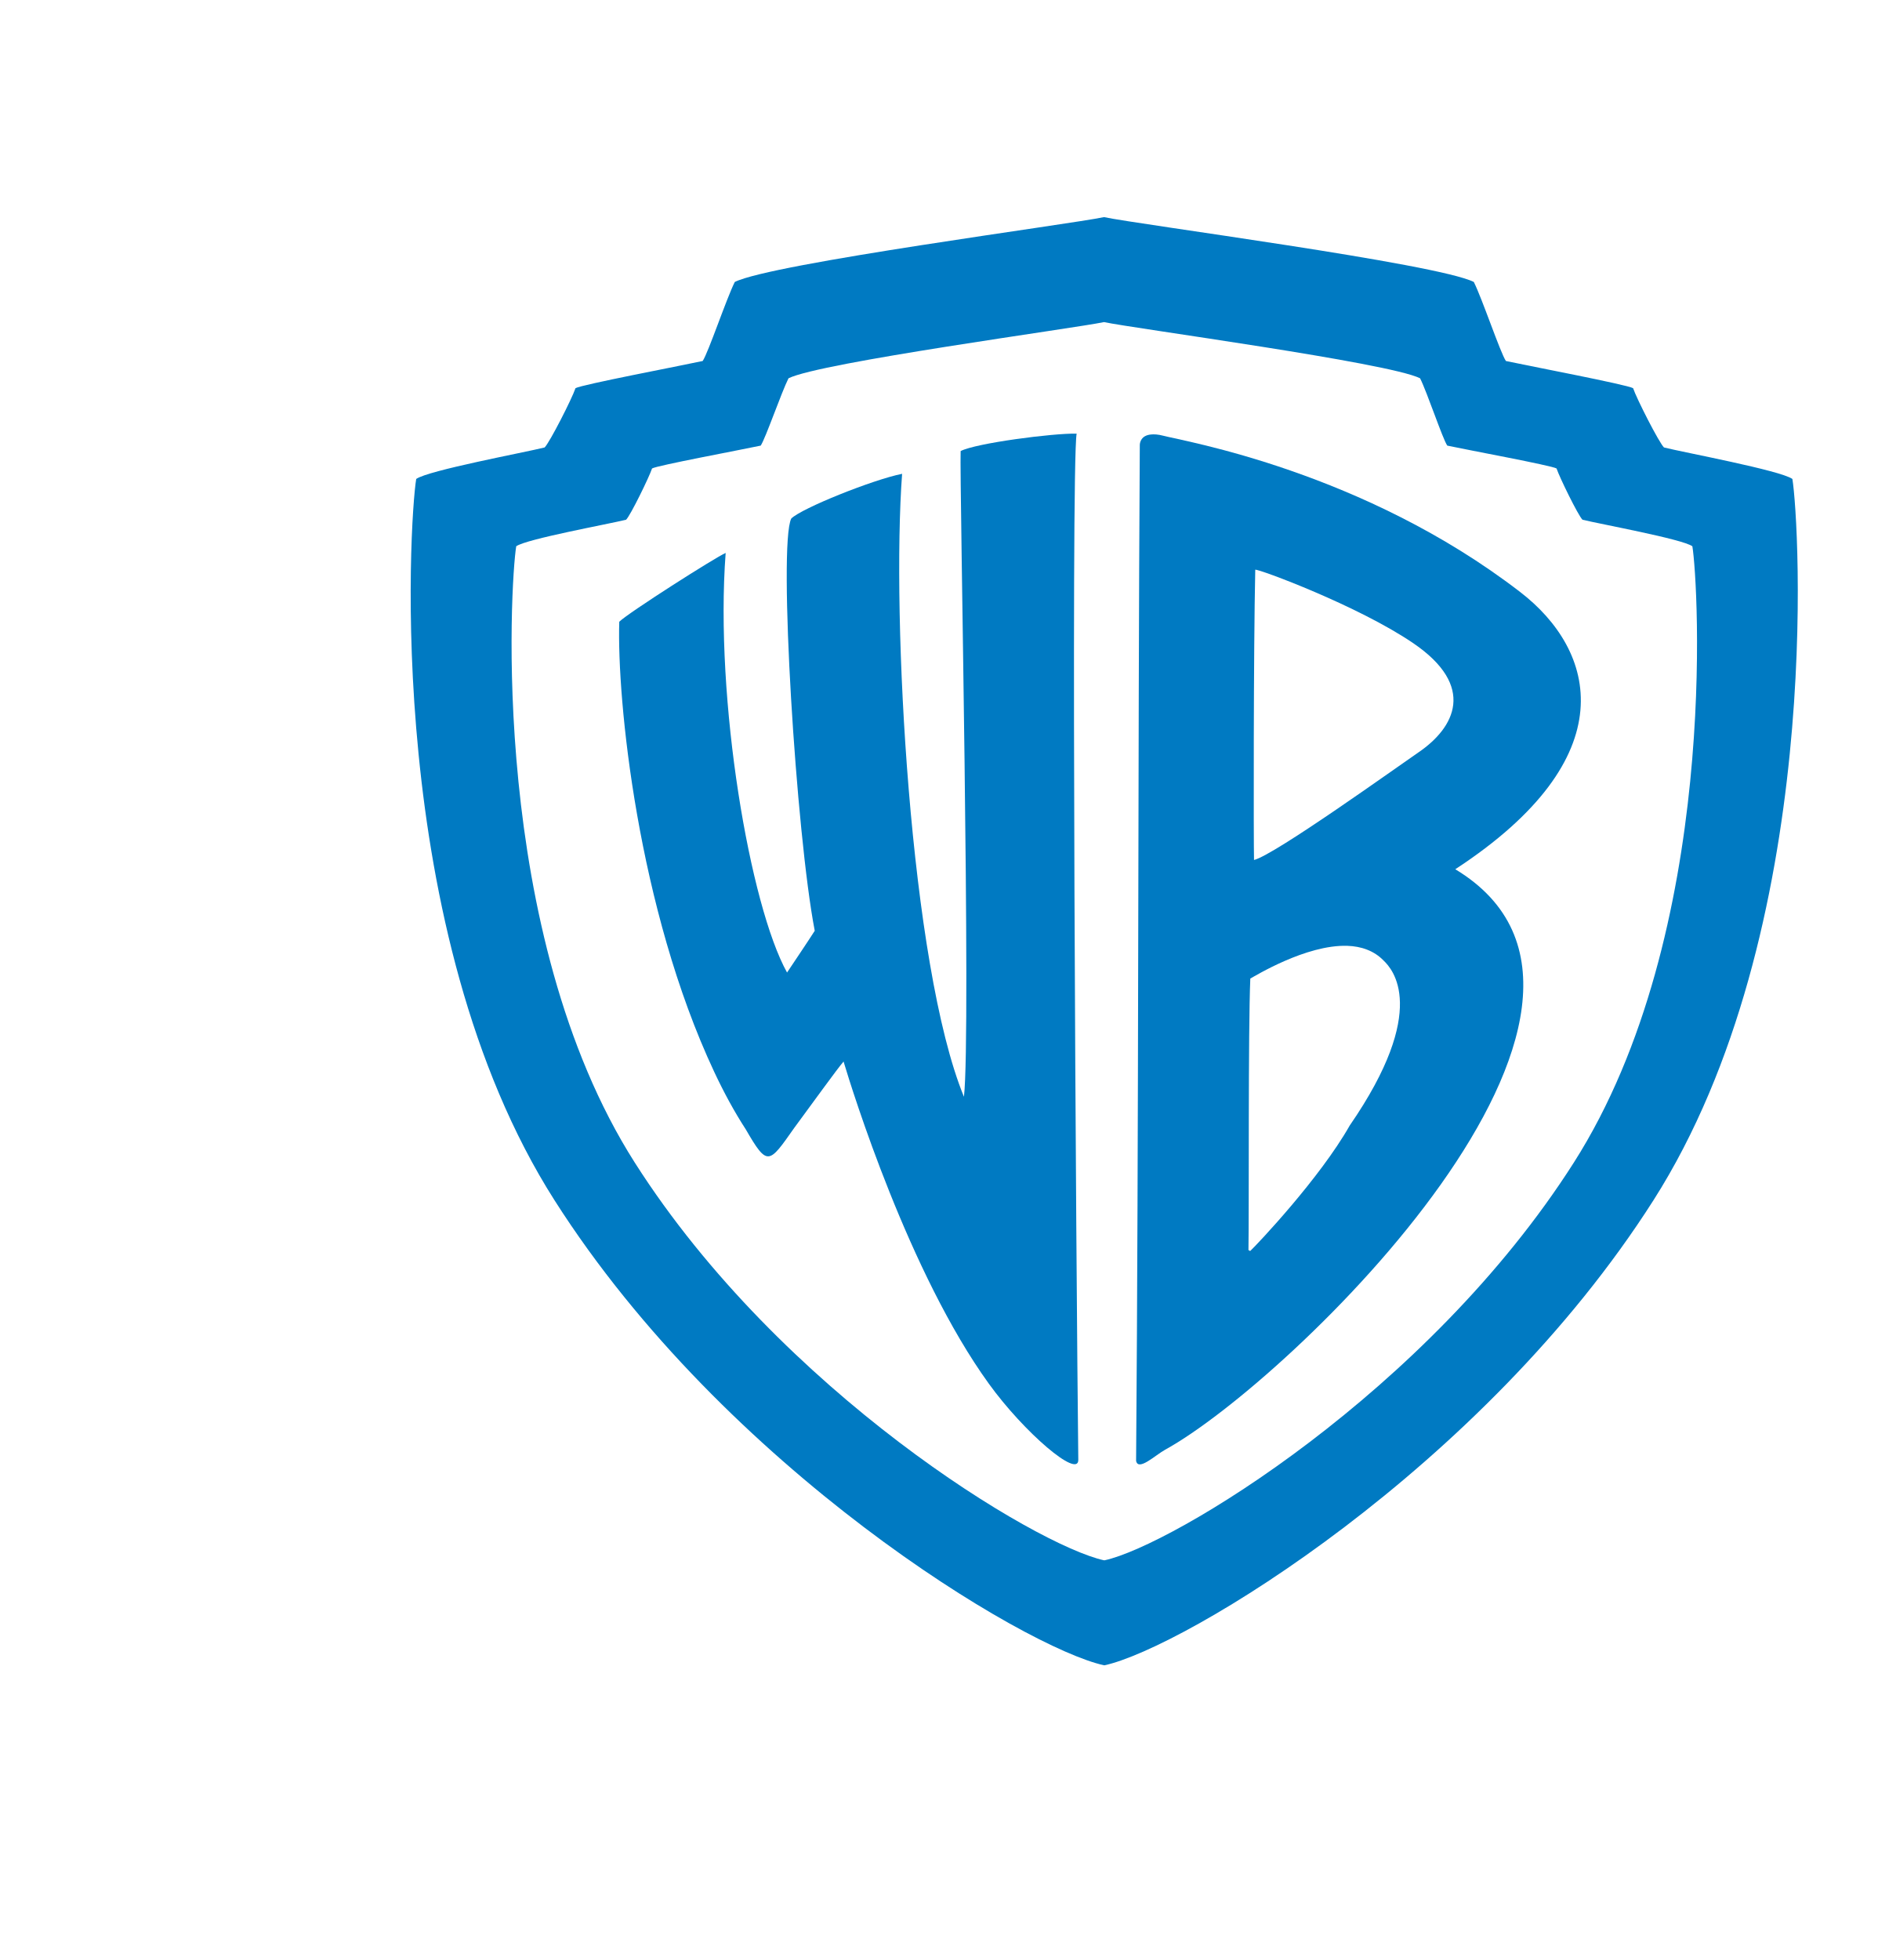
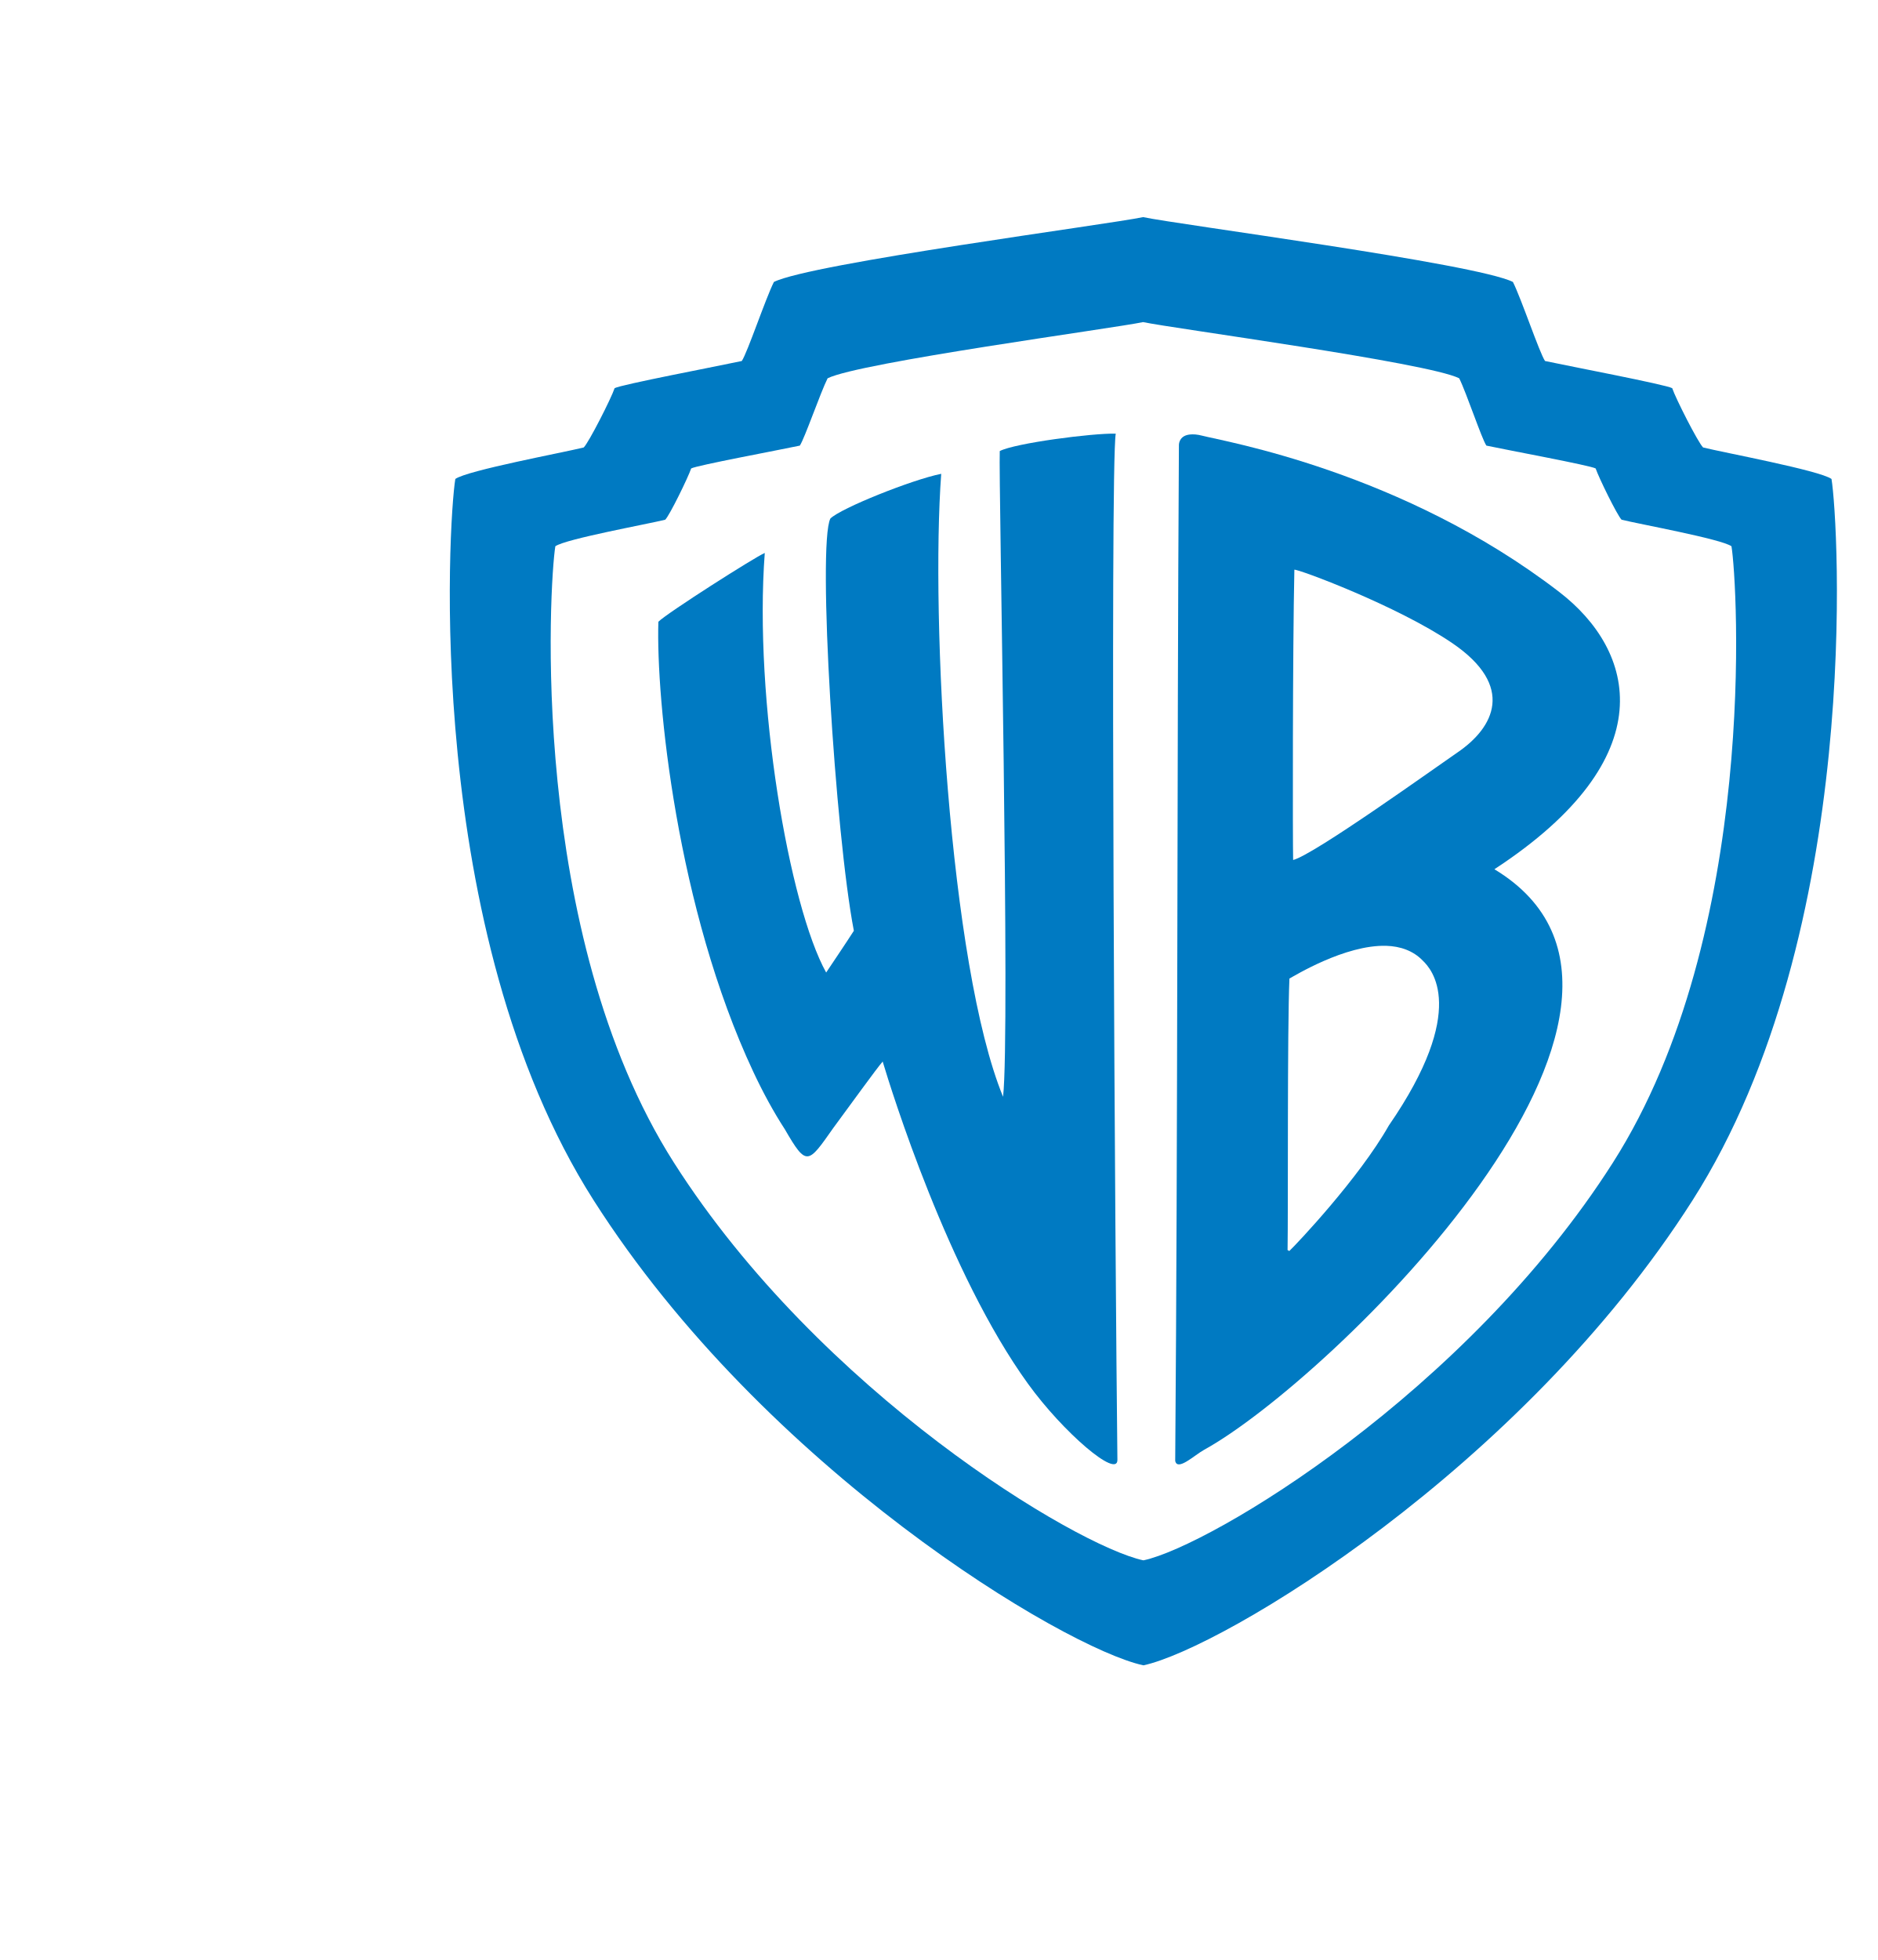
- <svg xmlns="http://www.w3.org/2000/svg" version="1.1" id="Layer_1" x="0px" y="0px" width="354.65" height="370.16" viewBox="-105 -5 480 400" enable-background="new 0 0 70.21 73.279" xml:space="preserve">
+ <svg xmlns="http://www.w3.org/2000/svg" version="1.1" id="Layer_1" x="0px" y="0px" width="354.65" height="370.16" viewBox="-115 -5 480 400" enable-background="new 0 0 70.21 73.279" xml:space="preserve">
  <defs id="defs18">
	
	
	
	
	
	
</defs>
  <path style="fill:#007ac2" d="M 177.258,3.4148925e-4 C 168.595,1.849 92.355,11.832 82.864,16.575 c -2.187,4.379 -6.759,18.043 -8.208,20.205 -6.127,1.318 -30.956,6.041 -32.517,6.945 -0.874,2.627 -6.579,13.84 -7.893,15.154 -5.258,1.313 -29.772,5.858 -32.833,8.05 C -0.335,77.436 -7.008,182.567 36.771,251.298 80.55,320.03 157.119,365.781 177.258,370.16 l 0.158,0 C 197.555,365.781 273.966,320.03 317.745,251.298 361.519,182.562 355.019,77.436 353.262,66.929 c -3.066,-2.192 -27.585,-6.737 -32.833,-8.05 -1.313,-1.313 -7.014,-12.527 -7.893,-15.154 -1.556,-0.904 -26.38,-5.632 -32.517,-6.945 -1.45,-2.162 -6.016,-15.825 -8.208,-20.205 C 262.35,11.847 186.042,1.884 177.258,3.4148925e-4 z m 0,26.835 c 7.506,1.606 72.733,10.323 80.82,14.364 1.864,3.743 5.713,15.357 6.945,17.206 5.238,1.121 26.606,5.068 27.94,5.84 0.748,2.243 5.503,11.98 6.63,13.102 4.491,1.121 25.481,4.919 28.097,6.788 1.5,8.981 7.112,98.789 -30.307,157.535 -37.419,58.751 -102.752,97.918 -119.966,101.656 l -0.158,0 C 160.044,339.587 94.711,300.415 57.292,241.67 19.877,182.924 25.489,93.116 26.984,84.135 c 2.622,-1.874 23.607,-5.666 28.097,-6.788 1.126,-1.121 5.882,-10.859 6.63,-13.102 1.334,-0.773 22.544,-4.719 27.782,-5.84 1.238,-1.849 5.234,-13.463 7.103,-17.206 8.107,-4.056 73.257,-12.788 80.662,-14.364 z" id="path5" />
  <path style="fill:#007ac2" d="m 189.255,55.564 c -2.459,0.242 -2.826,1.964 -2.841,2.683 -0.505,84.083 -0.265,173.283 -0.947,259.664 0.556,2.733 4.914,-1.467 7.419,-2.841 31.893,-17.533 131.37,-113.875 74.19,-148.38 43.784,-28.63 35.981,-55.954 16.574,-70.875 -40.127,-30.868 -85.909,-38.532 -91.238,-39.936 -1.332,-0.351 -2.337,-0.397 -3.157,-0.316 z m 26.677,34.569 c 0.621,-0.338 26.342,9.197 40.41,18.784 16.129,10.991 10.668,21.555 1.263,27.94 -5.107,3.48 -36.71,26.178 -41.988,27.466 -0.116,-4.379 -0.139,-53.763 0.316,-74.19 z m 23.52,96.131 c 3.524,0.108 6.871,1.235 9.313,3.788 2.182,2.086 11.801,12.455 -8.682,42.146 -7.627,13.467 -23.621,30.357 -25.414,32.044 -0.217,0.061 -0.307,-0.274 -0.474,-0.158 0.167,-9.653 -0.092,-56.382 0.474,-69.454 1.133,-0.591 14.212,-8.691 24.783,-8.366 z" id="path9" />
  <path style="fill:#007ac2" id="path15" d="m 80.529,85.841 c -2.622,1.121 -24.953,15.341 -27.201,17.583 -0.621,19.821 4.693,73.298 24.266,115.036 2.475,5.279 5.162,10.229 8.072,14.709 5.582,9.638 5.895,8.875 12.391,-0.354 4.501,-6.087 10.991,-15.113 12.618,-16.972 2.243,7.481 16.745,54.144 37.142,82.345 9.042,12.512 22.927,24.332 22.872,19.462 -0.556,-47.648 -1.919,-253.9 -0.424,-262.305 -6.016,-0.141 -25.751,2.43 -29.656,4.455 -0.323,7.541 2.713,148.966 0.844,165.049 -13.825,-33.682 -18.543,-122.563 -15.81,-159.235 -7.481,1.495 -25.726,8.814 -28.342,11.436 -3.364,6.733 1.227,80.582 6.006,105.368 -1.632,2.571 -6.334,9.552 -7.082,10.673 C 86.757,176.066 77.71,123.422 80.529,85.841 z" />
</svg>
